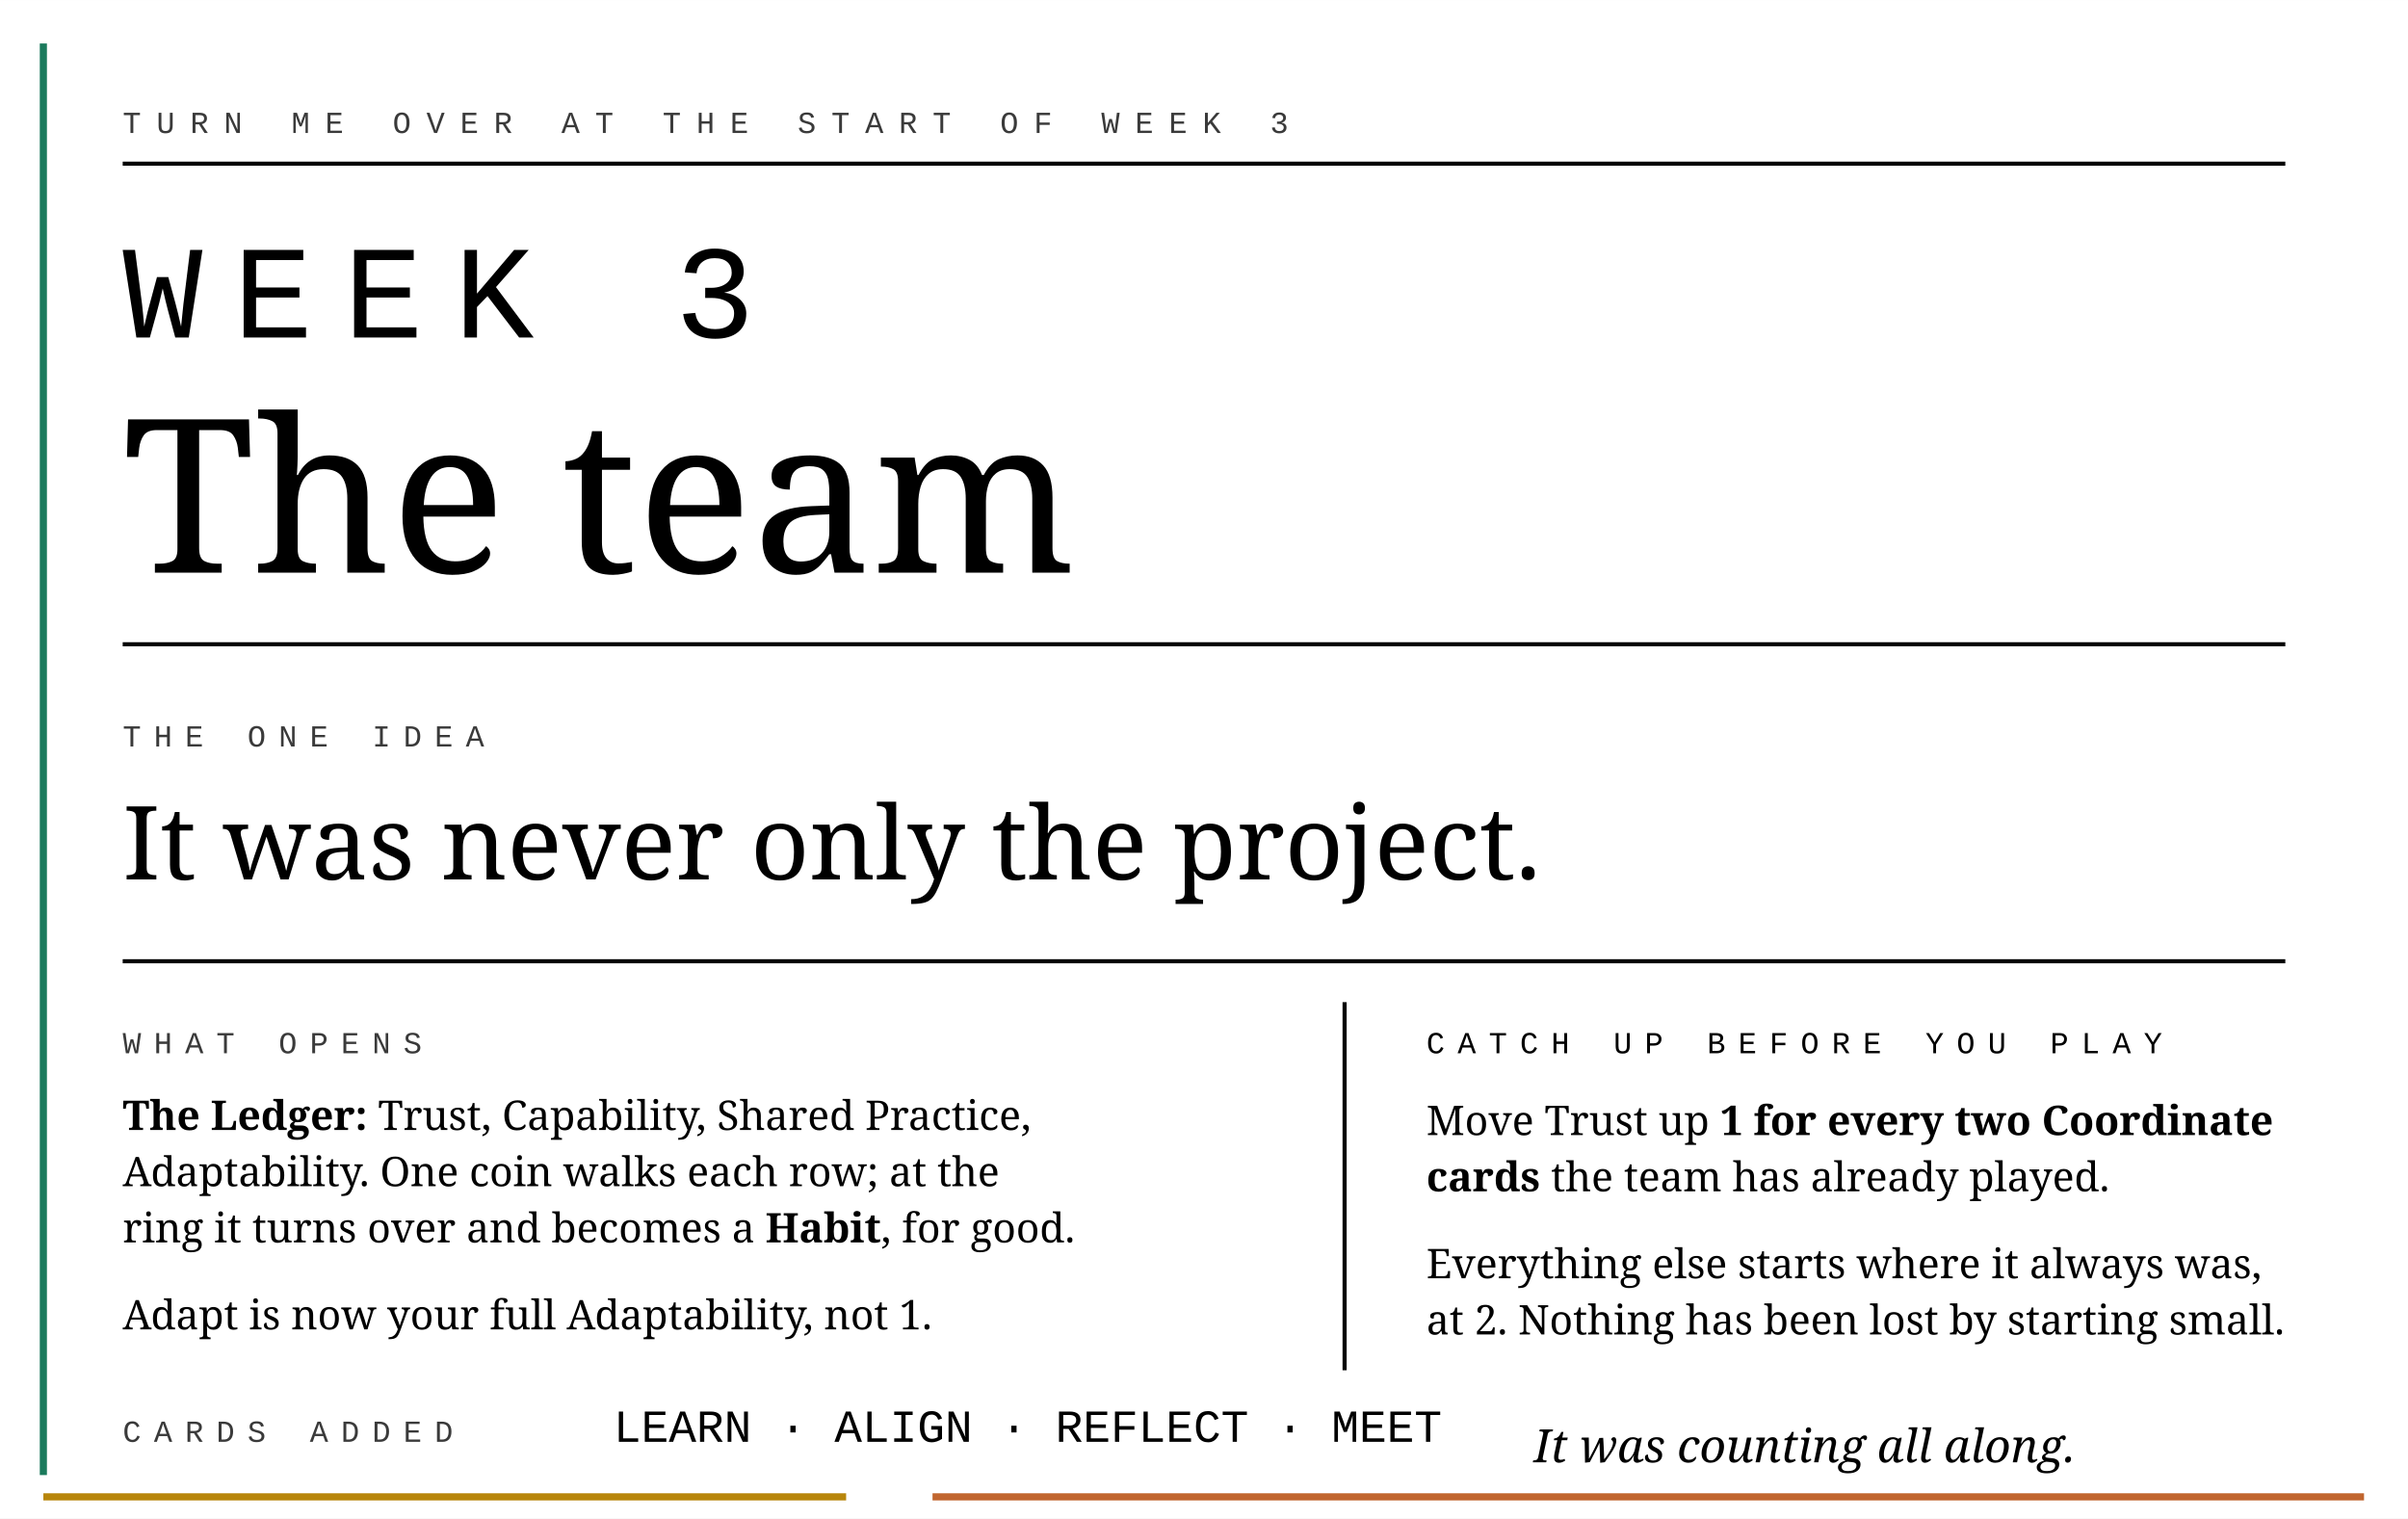
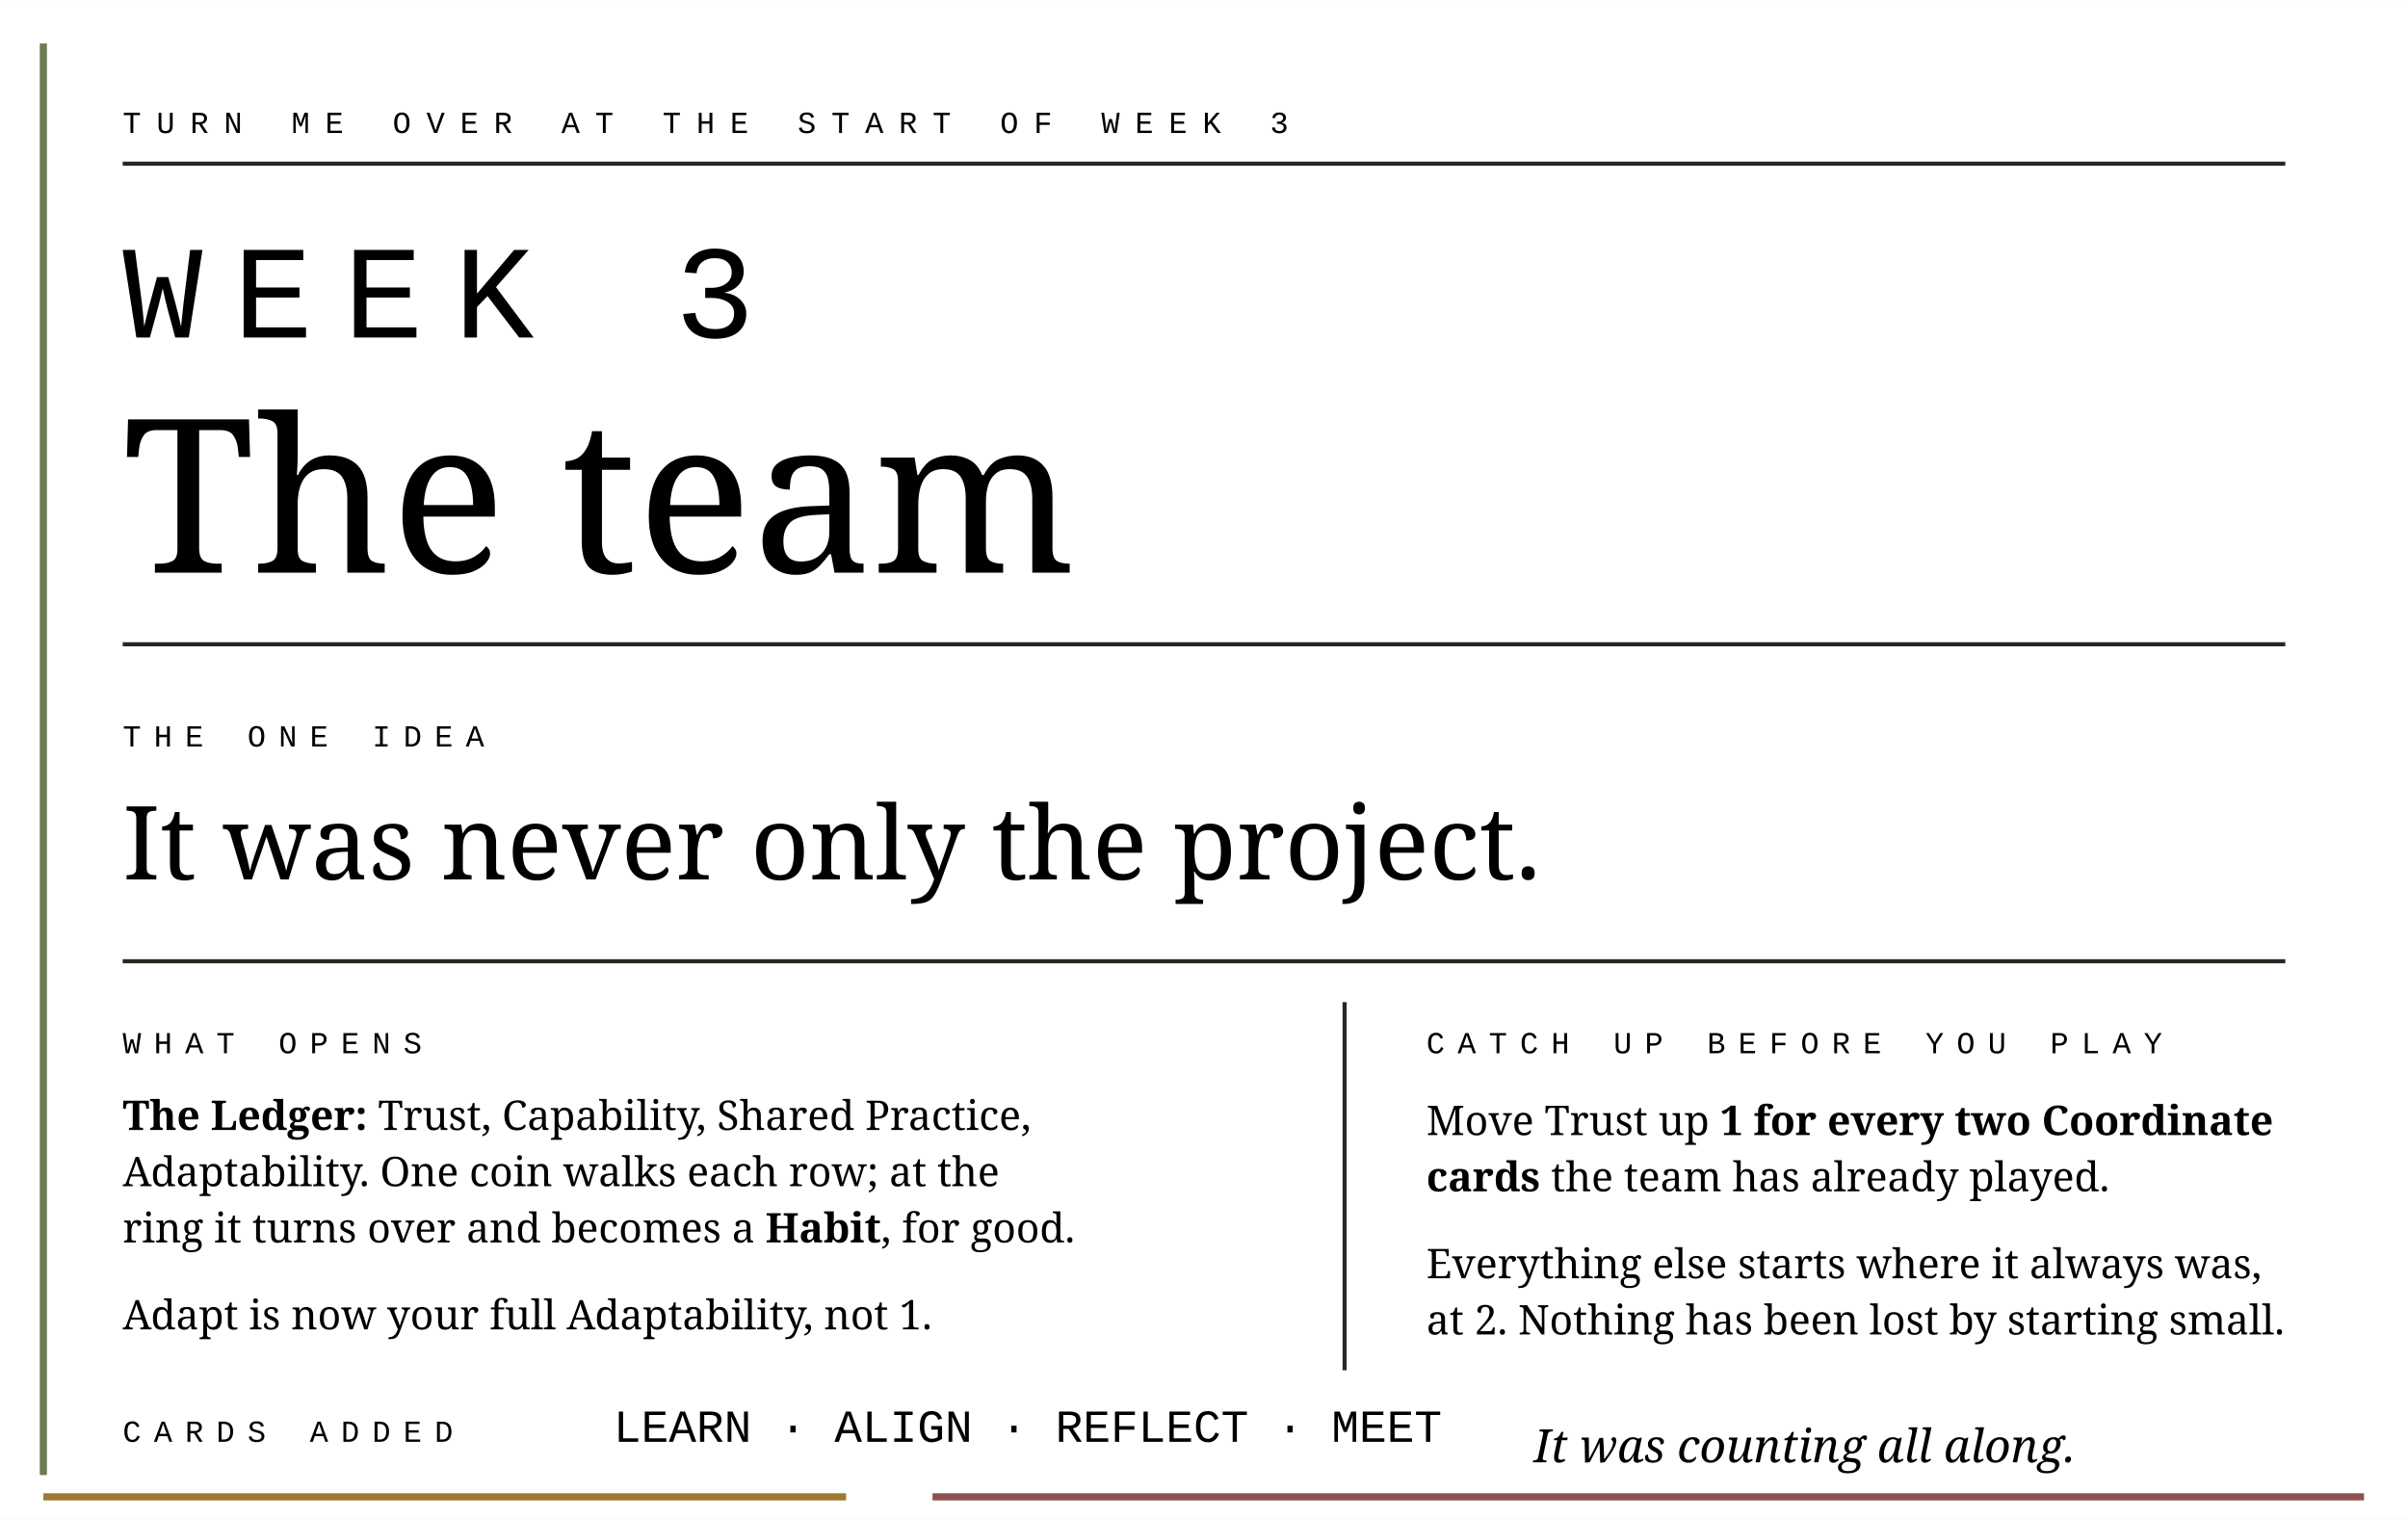
<svg xmlns="http://www.w3.org/2000/svg" width="333mm" height="210mm" viewBox="0 0 471 297">
  <style>
  .s { font-family:"EB Garamond",Garamond,Georgia,serif; fill:#000000; }
  .m { font-family:"IBM Plex Mono","Courier New",monospace; fill:#000000; }
-   .h { fill:none; stroke:#000000; stroke-width:.8; }
-   .q { fill:#3A3A3A; }
+   .h { fill:none; stroke:#2A2620; stroke-width:.8; }
+   .q { fill:#000000; }
</style>
  <rect width="471" height="297" fill="#FFFFFF" />
  <text x="24" y="26" class="m q" font-size="6" letter-spacing="3">TURN ME OVER AT THE START OF WEEK 3</text>
  <line x1="24" y1="32" x2="447" y2="32" class="h" />
  <text x="24" y="66" class="m" font-size="26" letter-spacing="6">WEEK 3</text>
  <text x="24" y="112" class="s" font-size="42">The team</text>
  <line x1="24" y1="126" x2="447" y2="126" class="h" stroke-width="1.2" />
  <text x="24" y="146" class="m q" font-size="6" letter-spacing="2.5">THE ONE IDEA</text>
  <text x="24" y="172" class="s" font-size="20">It was never only the project.</text>
  <line x1="24" y1="188" x2="447" y2="188" class="h" stroke-width=".5" />
  <text x="24" y="206" class="m q" font-size="6" letter-spacing="2.5">WHAT OPENS</text>
  <text x="24" y="221" class="s" font-size="8">
    <tspan font-weight="bold">The Ledger:</tspan> Trust, Capability, Shared Practice,</text>
  <text x="24" y="232" class="s" font-size="8">Adaptability. One coin walks each row; at the</text>
  <text x="24" y="243" class="s" font-size="8">ring it turns over and becomes a <tspan font-weight="bold">Habit</tspan>, for good.</text>
  <text x="24" y="260" class="s" font-size="8">Adapt is now your full Adaptability, not 1.</text>
  <text x="24" y="282" class="m q" font-size="6" letter-spacing="2.5">CARDS ADDED</text>
  <text x="120" y="282" class="m" font-size="9">LEARN · ALIGN · REFLECT · MEET</text>
  <line x1="263" y1="196" x2="263" y2="268" class="h" stroke-width=".4" />
-   <text x="279" y="206" class="m" font-size="6" letter-spacing="2.5" fill="#B03A2E">CATCH UP BEFORE YOU PLAY</text>
+   <text x="279" y="206" class="m" font-size="6" letter-spacing="2.5">CATCH UP BEFORE YOU PLAY</text>
  <text x="279" y="222" class="s" font-size="8">Move Trust up <tspan font-weight="bold">1 for every two Coordinate</tspan>
  </text>
  <text x="279" y="233" class="s" font-size="8">
    <tspan font-weight="bold">cards</tspan> the team has already played.</text>
  <text x="279" y="250" class="s" font-size="8">Everything else starts where it always was,</text>
  <text x="279" y="261" class="s" font-size="8">at 2. Nothing has been lost by starting small.</text>
  <text x="300" y="286" class="s" font-size="9" font-style="italic">It was counting all along.</text>
-   <line x1="8.48" y1="8.49" x2="8.48" y2="288.5" stroke="#1B7A5C" stroke-width="1.4" />
-   <line x1="8.48" y1="292.76" x2="165.5" y2="292.76" stroke="#B8860B" stroke-width="1.4" />
-   <line x1="182.4" y1="292.76" x2="462.4" y2="292.76" stroke="#C1662F" stroke-width="1.4" />
+   <line x1="8.48" y1="8.49" x2="8.48" y2="288.5" stroke="#6E7A54" stroke-width="1.4" />
+   <line x1="8.48" y1="292.76" x2="165.5" y2="292.76" stroke="#9C7A32" stroke-width="1.4" />
+   <line x1="182.4" y1="292.76" x2="462.4" y2="292.76" stroke="#905151" stroke-width="1.4" />
</svg>
